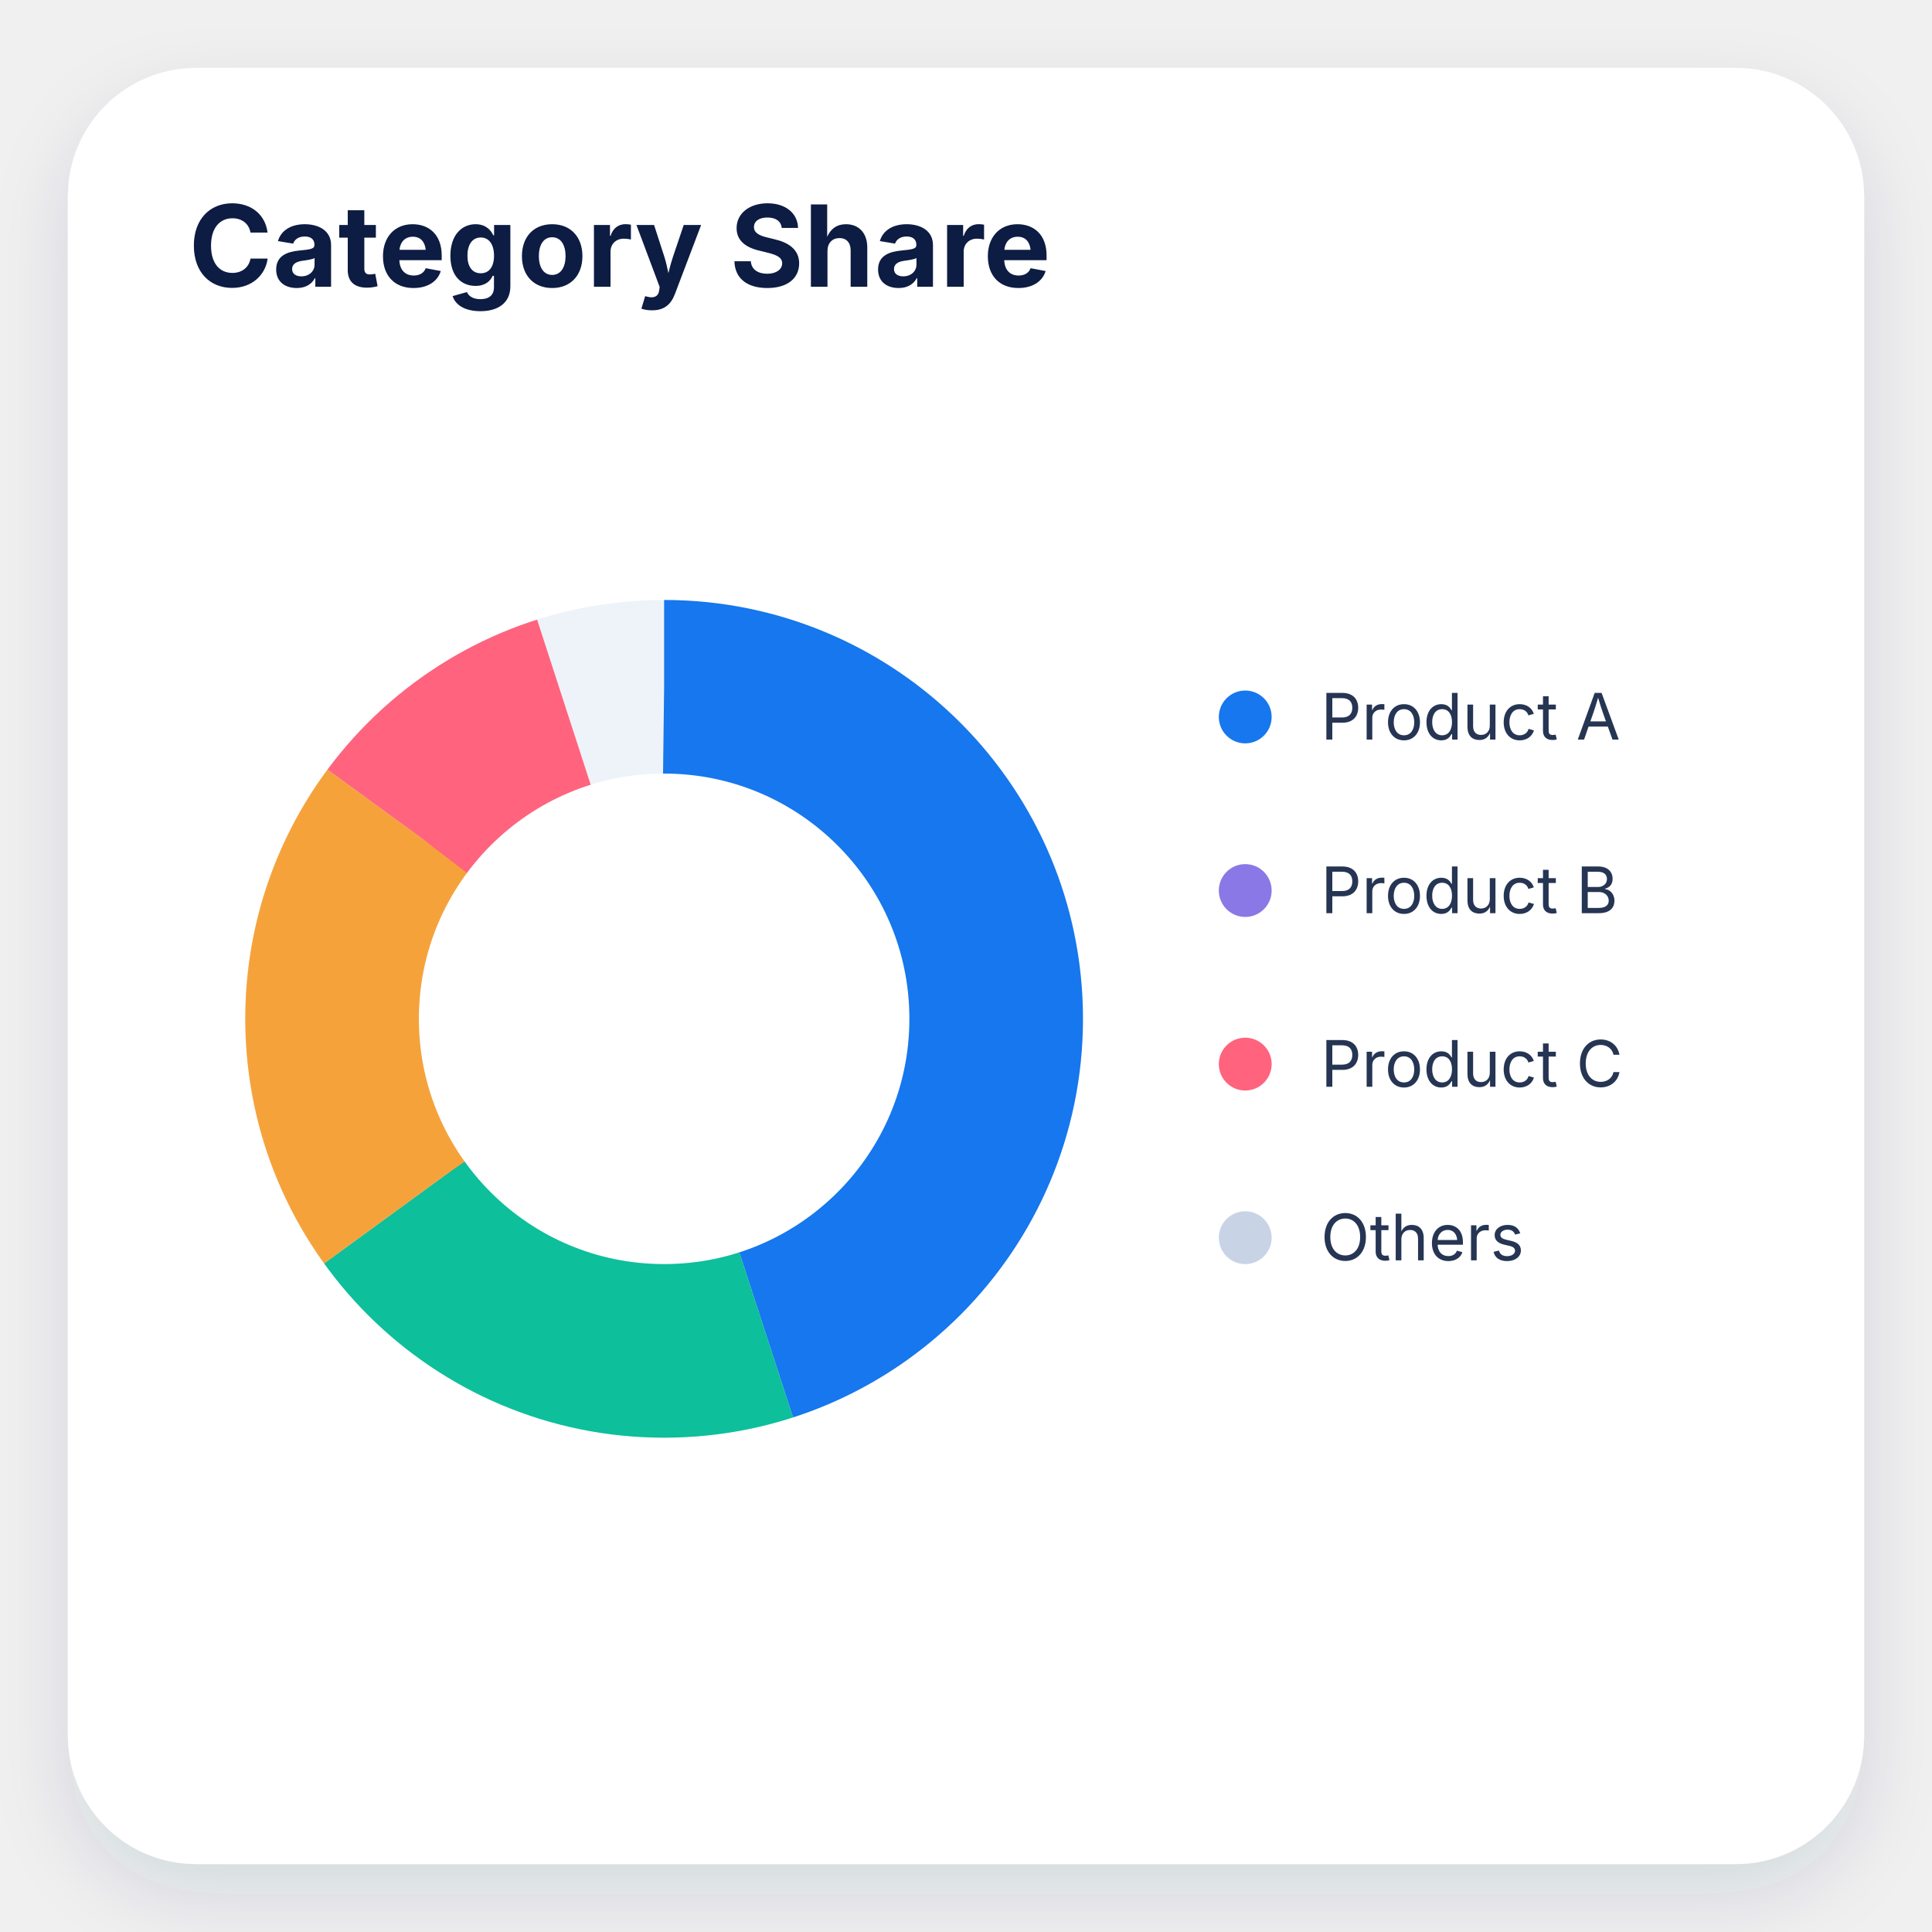
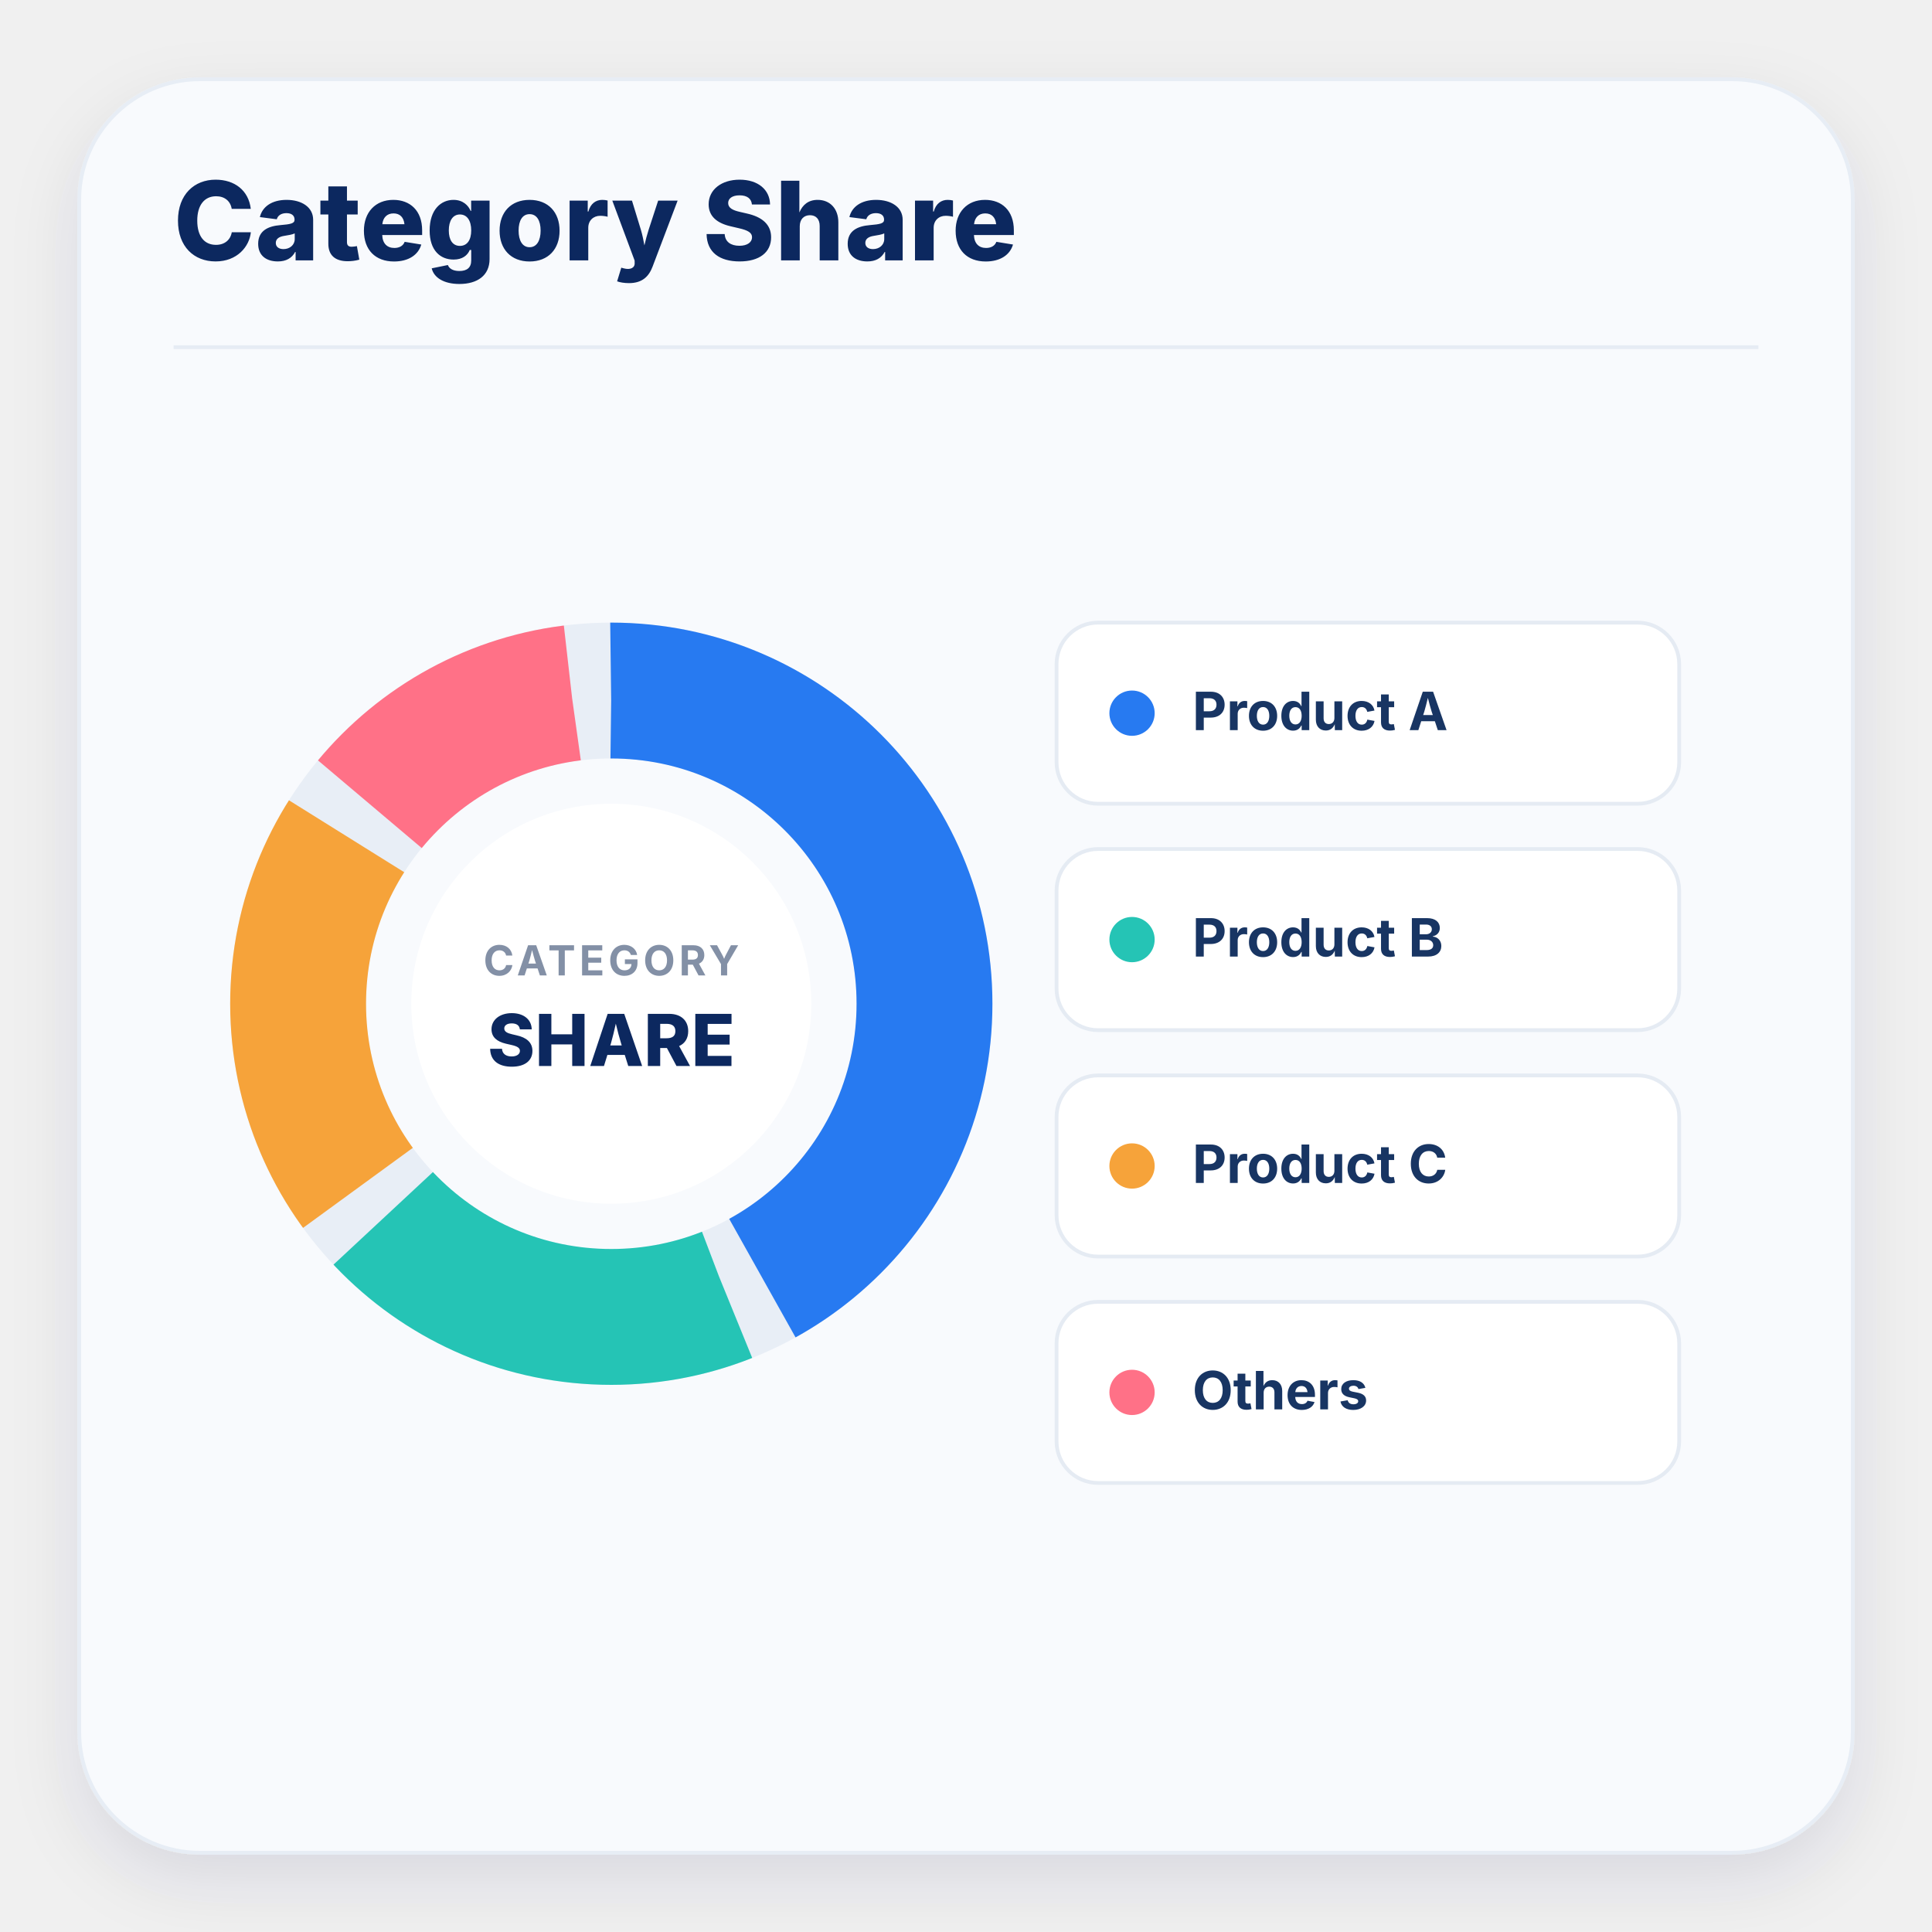
- <svg xmlns="http://www.w3.org/2000/svg" width="512" height="512" viewBox="0 0 512 512">
+ <svg xmlns="http://www.w3.org/2000/svg" width="1024" height="1024" viewBox="0 0 1024 1024">
  <defs>
-     <linearGradient id="blue" x1="0" x2="1">
-       <stop stop-color="#1269F3" />
-       <stop offset="1" stop-color="#39A7FF" />
+     <linearGradient id="blueGrad" x1="0" y1="0" x2="1" y2="1">
+       <stop offset="0%" stop-color="#1D6EF2" />
+       <stop offset="100%" stop-color="#43A6FF" />
    </linearGradient>
-     <linearGradient id="teal" x1="0" x2="1">
-       <stop stop-color="#00B894" />
-       <stop offset="1" stop-color="#22D3B6" />
-     </linearGradient>
-     <linearGradient id="purple" x1="0" x2="1">
-       <stop stop-color="#5E5CE6" />
-       <stop offset="1" stop-color="#8B5CF6" />
-     </linearGradient>
-     <linearGradient id="orange" x1="0" x2="1">
-       <stop stop-color="#FF5E78" />
-       <stop offset="1" stop-color="#FF9A2F" />
-     </linearGradient>
-     <filter id="shadow" x="-50%" y="-50%" width="200%" height="200%">
-       <feDropShadow dx="0" dy="8" stdDeviation="10" flood-color="#0D2B5B" flood-opacity=".12" />
+     <filter id="shadow" x="-20%" y="-20%" width="140%" height="150%">
+       <feDropShadow dx="0" dy="14" stdDeviation="18" flood-color="#0B214B" flood-opacity="0.10" />
+     </filter>
+     <filter id="softShadow" x="-30%" y="-30%" width="160%" height="160%">
+       <feDropShadow dx="0" dy="5" stdDeviation="8" flood-color="#0B214B" flood-opacity="0.08" />
    </filter>
  </defs>
  <g filter="url(#shadow)">
-     <rect x="18" y="18" width="476" height="476" rx="34" fill="#FFF" />
-     <text x="50" y="76" font-family="Inter" font-size="30" font-weight="650" fill="#091A43">Category Share</text>
-     <g transform="translate(176,270) rotate(-90)">
-       <circle r="88" fill="none" stroke="#EEF3F9" stroke-width="46" />
-       <circle r="88" fill="none" stroke="#1577EE" stroke-width="46" stroke-dasharray="249 553" stroke-dashoffset="0" />
-       <circle r="88" fill="none" stroke="#0ABF9A" stroke-width="46" stroke-dasharray="111 553" stroke-dashoffset="-249" />
-       <circle r="88" fill="none" stroke="#F6A23A" stroke-width="46" stroke-dasharray="111 553" stroke-dashoffset="-360" />
-       <circle r="88" fill="none" stroke="#FF637D" stroke-width="46" stroke-dasharray="55 553" stroke-dashoffset="-471" />
+     <rect x="42" y="42" width="940" height="940" rx="64" fill="#F8FAFD" stroke="#E7EDF5" stroke-width="2" />
+   </g>
+   <text x="92" y="138" font-family="Inter,Arial,sans-serif" font-size="58" font-weight="800" fill="#0C285F">Category Share</text>
+   <line x1="92" y1="184" x2="932" y2="184" stroke="#E6ECF4" stroke-width="2" />
+   <g transform="translate(324 532) rotate(-90)">
+     <circle r="166" fill="none" stroke="#E8EEF6" stroke-width="72" />
+     <circle r="166" fill="none" stroke="#277AF1" stroke-width="72" stroke-dasharray="438 605" stroke-dashoffset="0" />
+     <circle r="166" fill="none" stroke="#25C4B5" stroke-width="72" stroke-dasharray="198 845" stroke-dashoffset="-459" />
+     <circle r="166" fill="none" stroke="#F6A33A" stroke-width="72" stroke-dasharray="198 845" stroke-dashoffset="-678" />
+     <circle r="166" fill="none" stroke="#FF7187" stroke-width="72" stroke-dasharray="125 918" stroke-dashoffset="-897" />
+   </g>
+   <circle cx="324" cy="532" r="106" fill="#FFFFFF" />
+   <text x="324" y="517" text-anchor="middle" font-family="Inter,Arial,sans-serif" font-size="22" font-weight="700" letter-spacing="2" fill="#8390A6">CATEGORY</text>
+   <text x="324" y="565" text-anchor="middle" font-family="Inter,Arial,sans-serif" font-size="38" font-weight="800" fill="#0C285F">SHARE</text>
+   <g font-family="Inter,Arial,sans-serif">
+     <g transform="translate(560 330)">
+       <rect width="330" height="96" rx="22" fill="#FFFFFF" stroke="#E5EBF3" stroke-width="2" />
+       <circle cx="40" cy="48" r="12" fill="#277AF1" />
+       <text x="72" y="57" font-size="28" font-weight="750" fill="#183563">Product A</text>
    </g>
-     <circle cx="176" cy="270" r="52" fill="white" />
-     <g font-family="Inter" font-size="17" fill="#263653">
-       <circle cx="330" cy="190" r="7" fill="#1577EE" />
-       <text x="350" y="196">Product A</text>
-       <circle cx="330" cy="236" r="7" fill="#8A78E6" />
-       <text x="350" y="242">Product B</text>
-       <circle cx="330" cy="282" r="7" fill="#FF637D" />
-       <text x="350" y="288">Product C</text>
-       <circle cx="330" cy="328" r="7" fill="#C8D4E6" />
-       <text x="350" y="334">Others</text>
+     <g transform="translate(560 450)">
+       <rect width="330" height="96" rx="22" fill="#FFFFFF" stroke="#E5EBF3" stroke-width="2" />
+       <circle cx="40" cy="48" r="12" fill="#25C4B5" />
+       <text x="72" y="57" font-size="28" font-weight="750" fill="#183563">Product B</text>
+     </g>
+     <g transform="translate(560 570)">
+       <rect width="330" height="96" rx="22" fill="#FFFFFF" stroke="#E5EBF3" stroke-width="2" />
+       <circle cx="40" cy="48" r="12" fill="#F6A33A" />
+       <text x="72" y="57" font-size="28" font-weight="750" fill="#183563">Product C</text>
+     </g>
+     <g transform="translate(560 690)">
+       <rect width="330" height="96" rx="22" fill="#FFFFFF" stroke="#E5EBF3" stroke-width="2" />
+       <circle cx="40" cy="48" r="12" fill="#FF7187" />
+       <text x="72" y="57" font-size="28" font-weight="750" fill="#183563">Others</text>
    </g>
  </g>
</svg>
